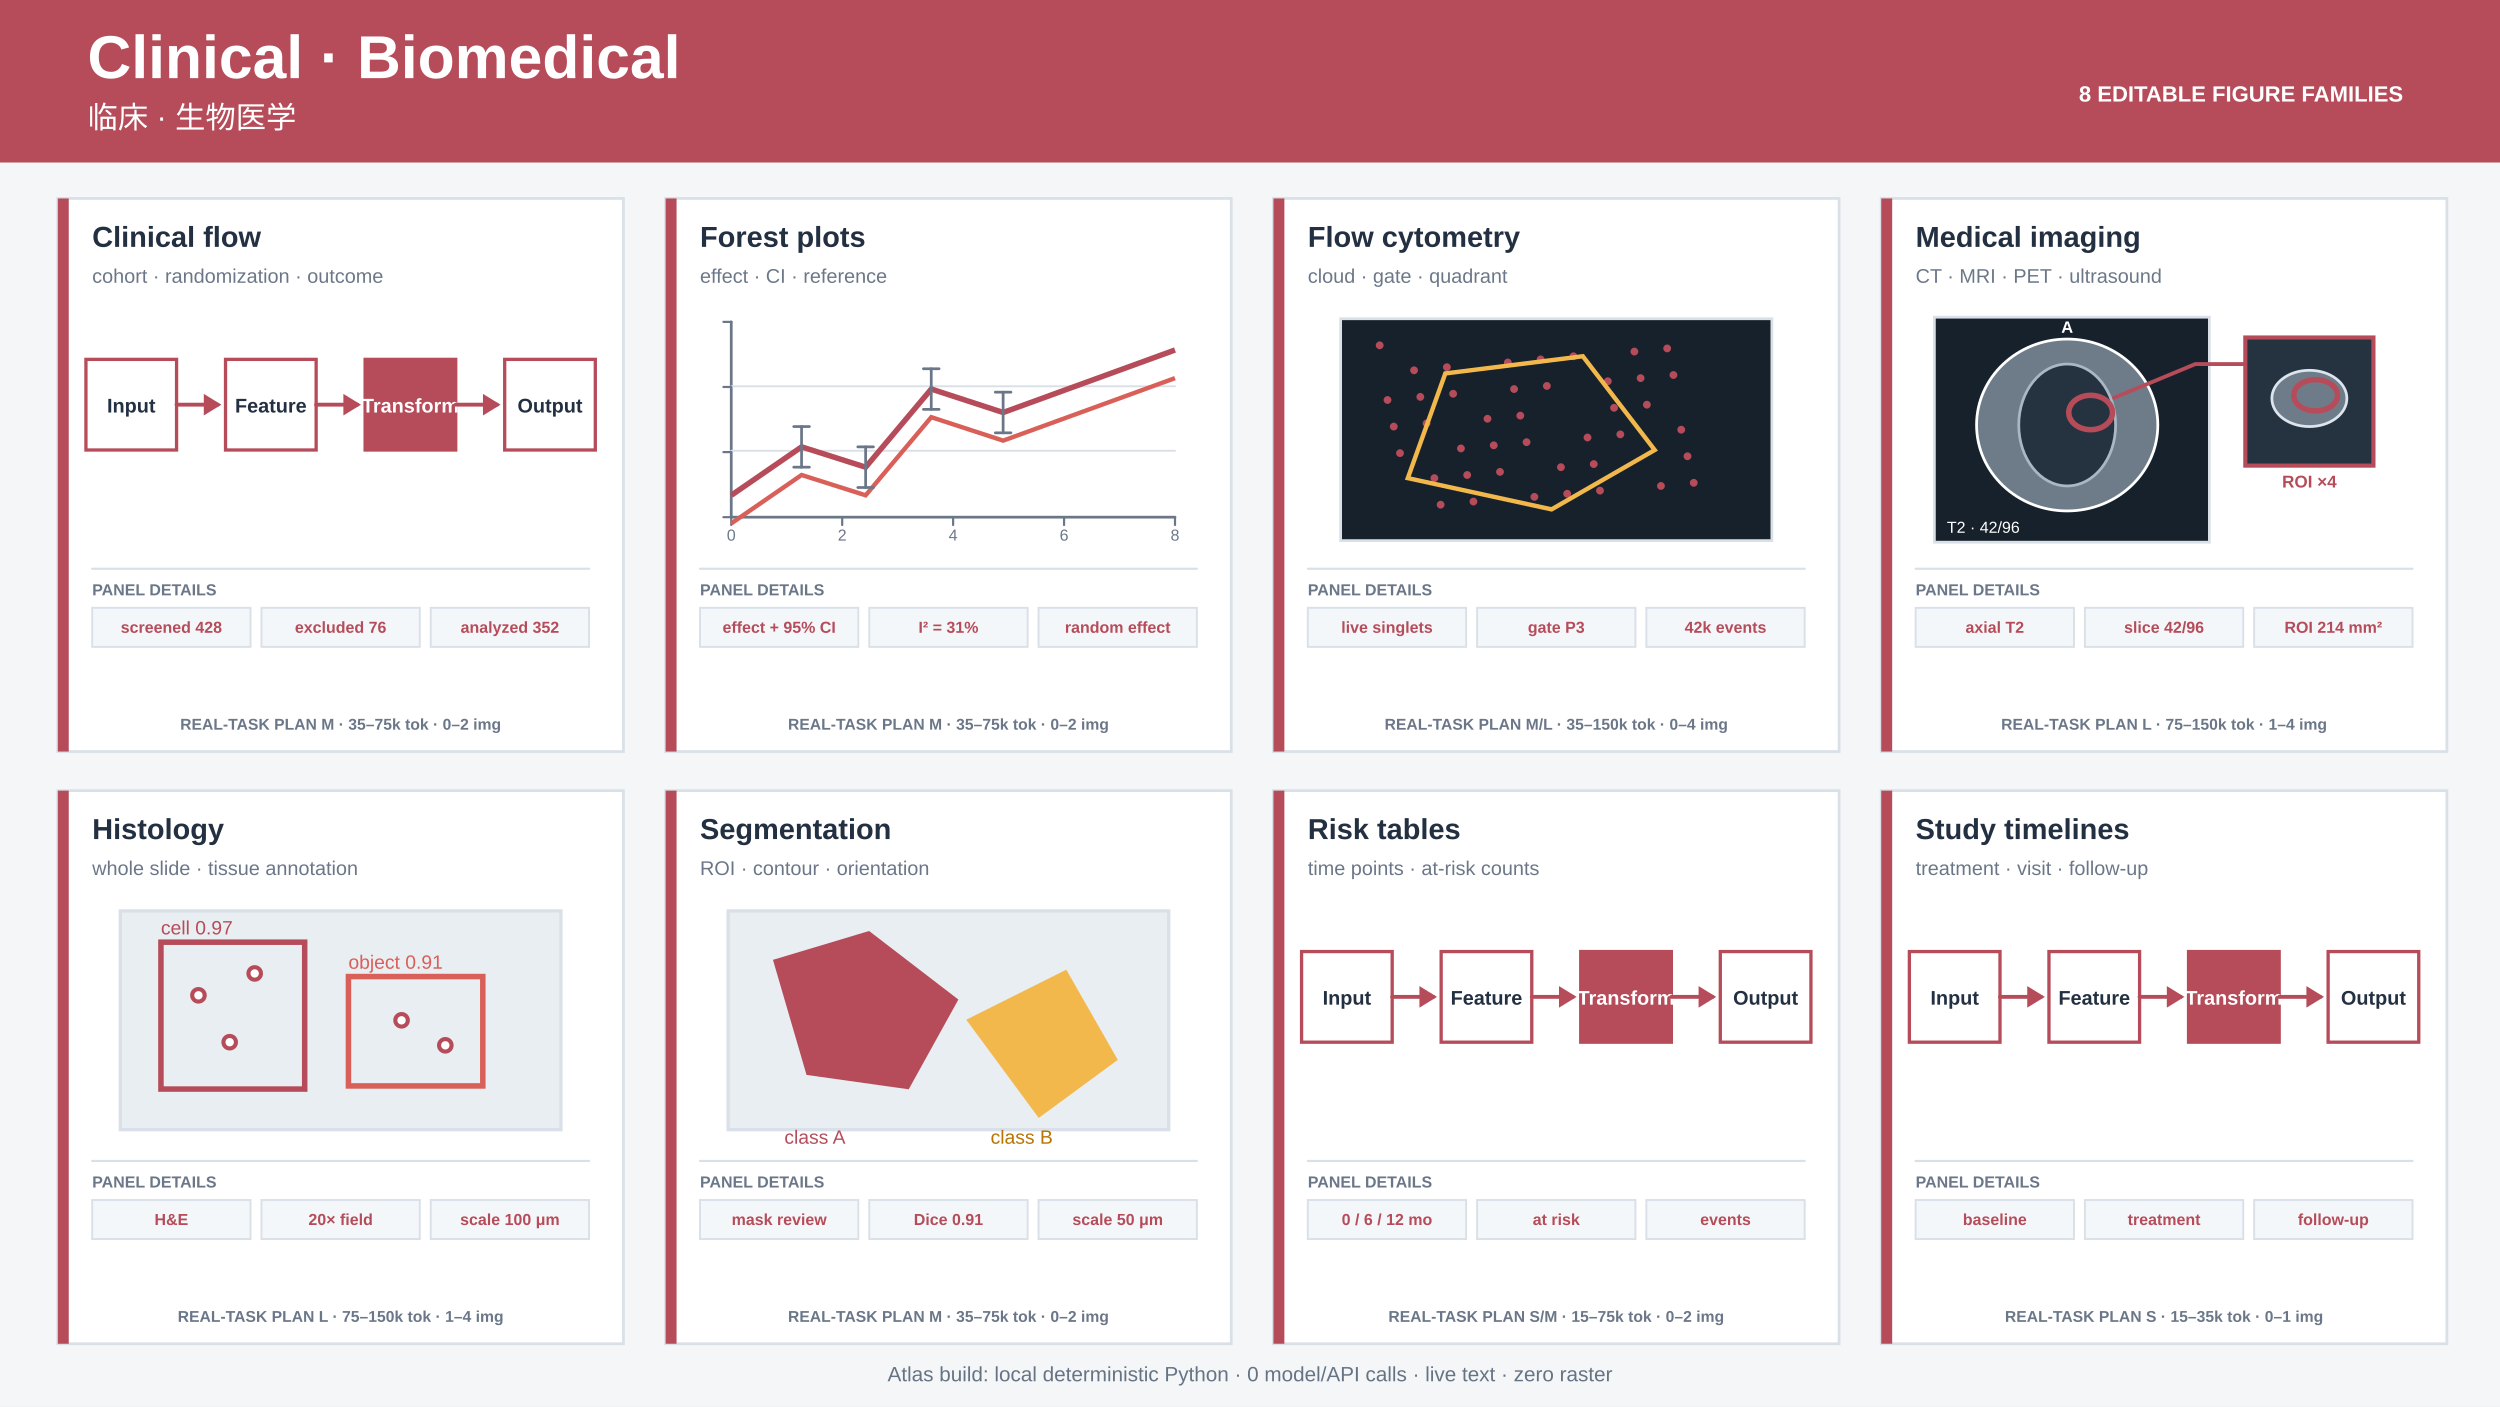
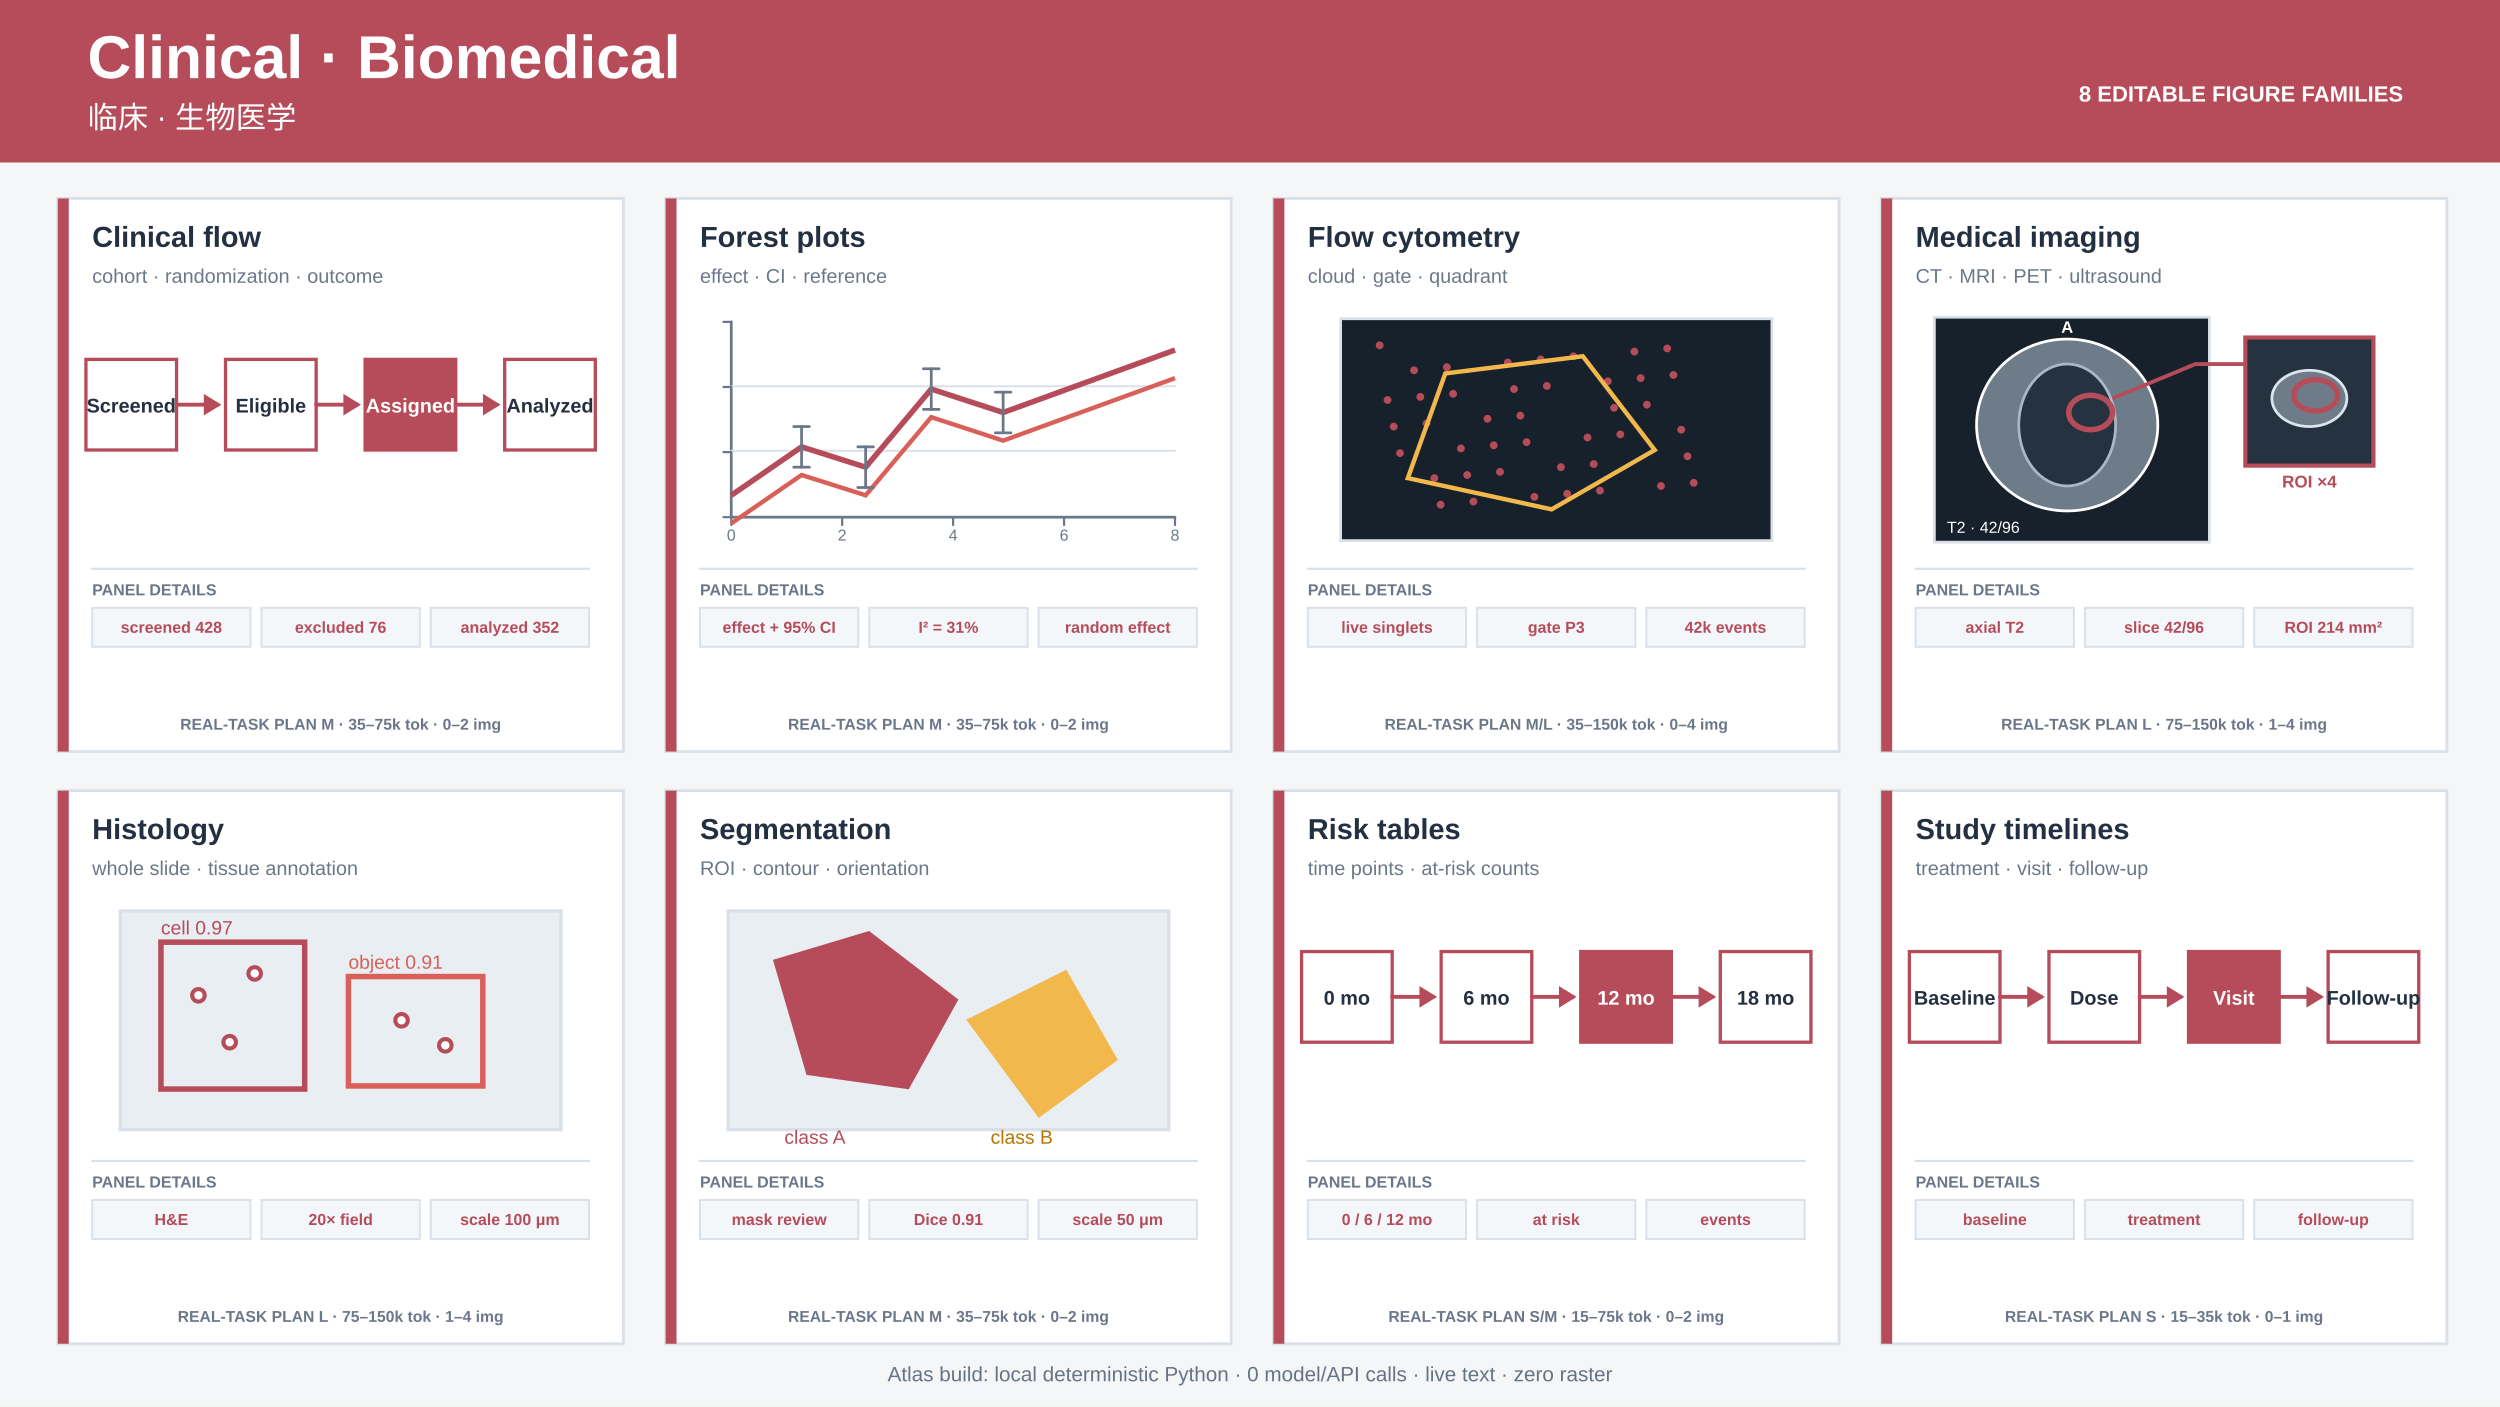
<svg xmlns="http://www.w3.org/2000/svg" width="320mm" height="180mm" viewBox="0 0 1209.449 680.315">
  <rect id="page-background" x="0" y="0" width="1209.449" height="680.315" fill="#F4F6F8" />
  <g id="raster-base" aria-label="Cleaned raster base">
</g>
  <g id="vector-overlay" aria-label="Editable vector overlay">
    <rect id="atlas.header.band" x="0" y="0" width="1209.449" height="78.614" fill="#B64C5A" stroke="none" stroke-width="0.832px" />
    <text id="atlas.title" x="42.331" y="37.795" text-anchor="start" font-family="Arial" font-size="29.333px" fill="#FFFFFF" font-weight="bold" font-style="normal">Clinical · Biomedical</text>
    <text id="atlas.title.zh" x="42.331" y="61.984" text-anchor="start" font-family="Arial" font-size="14.667px" fill="#FFFFFF" font-weight="normal" font-style="normal">临床 · 生物医学</text>
    <text id="atlas.badge" x="1162.583" y="49.134" text-anchor="end" font-family="Arial" font-size="10.667px" fill="#FFFFFF" font-weight="bold" font-style="normal">8 EDITABLE FIGURE FAMILIES</text>
    <g id="card.01.flow_chart" aria-label="Clinical flow: cohort · randomization · outcome">
      <rect id="card.01.flow_chart.card" x="27.968" y="96" width="273.638" height="267.591" fill="#FFFFFF" stroke="#D9E0E8" stroke-width="1.333px" />
      <rect id="card.01.flow_chart.accent" x="27.968" y="96" width="5.291" height="267.591" fill="#B64C5A" stroke="none" stroke-width="0.832px" />
      <text id="card.01.flow_chart.title" x="44.598" y="119.433" text-anchor="start" font-family="Arial" font-size="14px" fill="#233042" font-weight="bold" font-style="normal">Clinical flow</text>
      <text id="card.01.flow_chart.subtitle" x="44.598" y="136.819" text-anchor="start" font-family="Arial" font-size="9.6px" fill="#6B7788" font-weight="normal" font-style="normal">cohort · randomization · outcome</text>
      <rect id="card.01.flow_chart.block.0" x="41.575" y="173.858" width="43.843" height="43.843" fill="#FFFFFF" stroke="#B64C5A" stroke-width="1.6px" />
-       <text id="card.01.flow_chart.label.0" x="63.496" y="199.559" text-anchor="middle" font-family="Arial" font-size="9.6px" fill="#233042" font-weight="bold" font-style="normal">Input</text>
+       <text id="card.01.flow_chart.label.0" x="63.496" y="199.559" text-anchor="middle" font-family="Arial" font-size="9.6px" fill="#233042" font-weight="bold" font-style="normal">Screened</text>
      <rect id="card.01.flow_chart.block.1" x="109.102" y="173.858" width="43.843" height="43.843" fill="#FFFFFF" stroke="#B64C5A" stroke-width="1.6px" />
-       <text id="card.01.flow_chart.label.1" x="131.024" y="199.559" text-anchor="middle" font-family="Arial" font-size="9.6px" fill="#233042" font-weight="bold" font-style="normal">Feature</text>
+       <text id="card.01.flow_chart.label.1" x="131.024" y="199.559" text-anchor="middle" font-family="Arial" font-size="9.6px" fill="#233042" font-weight="bold" font-style="normal">Eligible</text>
      <line id="card.01.flow_chart.flow.1.shaft" x1="85.417" y1="195.78" x2="105.323" y2="195.78" stroke="#B64C5A" stroke-width="1.867px" stroke-linecap="round" />
      <polygon id="card.01.flow_chart.flow.1.head" points="105.323,195.78 99.523,199.335 99.523,192.224" fill="#B64C5A" stroke="#B64C5A" stroke-width="1.867px" stroke-linecap="butt" stroke-linejoin="miter" />
      <rect id="card.01.flow_chart.block.2" x="176.63" y="173.858" width="43.843" height="43.843" fill="#B64C5A" stroke="#B64C5A" stroke-width="1.6px" />
-       <text id="card.01.flow_chart.label.2" x="198.551" y="199.559" text-anchor="middle" font-family="Arial" font-size="9.6px" fill="#FFFFFF" font-weight="bold" font-style="normal">Transform</text>
+       <text id="card.01.flow_chart.label.2" x="198.551" y="199.559" text-anchor="middle" font-family="Arial" font-size="9.6px" fill="#FFFFFF" font-weight="bold" font-style="normal">Assigned</text>
      <line id="card.01.flow_chart.flow.2.shaft" x1="152.945" y1="195.78" x2="172.85" y2="195.78" stroke="#B64C5A" stroke-width="1.867px" stroke-linecap="round" />
      <polygon id="card.01.flow_chart.flow.2.head" points="172.85,195.78 167.05,199.335 167.05,192.224" fill="#B64C5A" stroke="#B64C5A" stroke-width="1.867px" stroke-linecap="butt" stroke-linejoin="miter" />
      <rect id="card.01.flow_chart.block.3" x="244.157" y="173.858" width="43.843" height="43.843" fill="#FFFFFF" stroke="#B64C5A" stroke-width="1.6px" />
-       <text id="card.01.flow_chart.label.3" x="266.079" y="199.559" text-anchor="middle" font-family="Arial" font-size="9.6px" fill="#233042" font-weight="bold" font-style="normal">Output</text>
+       <text id="card.01.flow_chart.label.3" x="266.079" y="199.559" text-anchor="middle" font-family="Arial" font-size="9.6px" fill="#233042" font-weight="bold" font-style="normal">Analyzed</text>
      <line id="card.01.flow_chart.flow.3.shaft" x1="220.472" y1="195.78" x2="240.378" y2="195.78" stroke="#B64C5A" stroke-width="1.867px" stroke-linecap="round" />
      <polygon id="card.01.flow_chart.flow.3.head" points="240.378,195.78 234.578,199.335 234.578,192.224" fill="#B64C5A" stroke="#B64C5A" stroke-width="1.867px" stroke-linecap="butt" stroke-linejoin="miter" />
      <line id="card.01.flow_chart.detail.rule" x1="44.598" y1="275.15" x2="284.976" y2="275.15" stroke="#D9E0E8" stroke-width="1.067px" stroke-linecap="round" />
      <text id="card.01.flow_chart.detail.heading" x="44.598" y="288" text-anchor="start" font-family="Arial" font-size="7.733px" fill="#6B7788" font-weight="bold" font-style="normal">PANEL DETAILS</text>
      <rect id="card.01.flow_chart.detail.chip.0" x="44.598" y="294.047" width="76.598" height="18.898" fill="#F4F7FA" stroke="#D9E0E8" stroke-width="0.933px" />
      <text id="card.01.flow_chart.detail.value.0" x="82.898" y="306.142" text-anchor="middle" font-family="Arial" font-size="7.733px" fill="#B64C5A" font-weight="bold" font-style="normal">screened 428</text>
      <rect id="card.01.flow_chart.detail.chip.1" x="126.488" y="294.047" width="76.598" height="18.898" fill="#F4F7FA" stroke="#D9E0E8" stroke-width="0.933px" />
      <text id="card.01.flow_chart.detail.value.1" x="164.787" y="306.142" text-anchor="middle" font-family="Arial" font-size="7.733px" fill="#B64C5A" font-weight="bold" font-style="normal">excluded 76</text>
      <rect id="card.01.flow_chart.detail.chip.2" x="208.378" y="294.047" width="76.598" height="18.898" fill="#F4F7FA" stroke="#D9E0E8" stroke-width="0.933px" />
      <text id="card.01.flow_chart.detail.value.2" x="246.677" y="306.142" text-anchor="middle" font-family="Arial" font-size="7.733px" fill="#B64C5A" font-weight="bold" font-style="normal">analyzed 352</text>
      <text id="card.01.flow_chart.consumption" x="164.787" y="353.008" text-anchor="middle" font-family="Arial" font-size="7.6px" fill="#6B7788" font-weight="bold" font-style="normal">REAL-TASK PLAN M · 35–75k tok · 0–2 img</text>
    </g>
    <g id="card.02.forest" aria-label="Forest plots: effect · CI · reference">
      <rect id="card.02.forest.card" x="322.016" y="96" width="273.638" height="267.591" fill="#FFFFFF" stroke="#D9E0E8" stroke-width="1.333px" />
      <rect id="card.02.forest.accent" x="322.016" y="96" width="5.291" height="267.591" fill="#B64C5A" stroke="none" stroke-width="0.832px" />
      <text id="card.02.forest.title" x="338.646" y="119.433" text-anchor="start" font-family="Arial" font-size="14px" fill="#233042" font-weight="bold" font-style="normal">Forest plots</text>
      <text id="card.02.forest.subtitle" x="338.646" y="136.819" text-anchor="start" font-family="Arial" font-size="9.6px" fill="#6B7788" font-weight="normal" font-style="normal">effect · CI · reference</text>
      <line id="card.02.forest.axis.x" x1="353.764" y1="250.205" x2="568.441" y2="250.205" stroke="#6B7788" stroke-width="1.333px" stroke-linecap="round" />
      <line id="card.02.forest.axis.y" x1="353.764" y1="155.716" x2="353.764" y2="250.205" stroke="#6B7788" stroke-width="1.333px" stroke-linecap="round" />
      <line id="card.02.forest.grid.1" x1="353.764" y1="186.898" x2="568.441" y2="186.898" stroke="#D9E0E8" stroke-width="0.933px" stroke-linecap="round" />
      <line id="card.02.forest.grid.2" x1="353.764" y1="218.079" x2="568.441" y2="218.079" stroke="#D9E0E8" stroke-width="0.933px" stroke-linecap="round" />
      <line id="card.02.forest.tick.x.0" x1="353.764" y1="250.205" x2="353.764" y2="253.984" stroke="#6B7788" stroke-width="1.067px" stroke-linecap="round" />
      <text id="card.02.forest.tick.x.label.0" x="353.764" y="261.543" text-anchor="middle" font-family="Arial" font-size="7.733px" fill="#6B7788" font-weight="normal" font-style="normal">0</text>
      <line id="card.02.forest.tick.x.1" x1="407.433" y1="250.205" x2="407.433" y2="253.984" stroke="#6B7788" stroke-width="1.067px" stroke-linecap="round" />
      <text id="card.02.forest.tick.x.label.1" x="407.433" y="261.543" text-anchor="middle" font-family="Arial" font-size="7.733px" fill="#6B7788" font-weight="normal" font-style="normal">2</text>
      <line id="card.02.forest.tick.x.2" x1="461.102" y1="250.205" x2="461.102" y2="253.984" stroke="#6B7788" stroke-width="1.067px" stroke-linecap="round" />
      <text id="card.02.forest.tick.x.label.2" x="461.102" y="261.543" text-anchor="middle" font-family="Arial" font-size="7.733px" fill="#6B7788" font-weight="normal" font-style="normal">4</text>
      <line id="card.02.forest.tick.x.3" x1="514.772" y1="250.205" x2="514.772" y2="253.984" stroke="#6B7788" stroke-width="1.067px" stroke-linecap="round" />
      <text id="card.02.forest.tick.x.label.3" x="514.772" y="261.543" text-anchor="middle" font-family="Arial" font-size="7.733px" fill="#6B7788" font-weight="normal" font-style="normal">6</text>
      <line id="card.02.forest.tick.x.4" x1="568.441" y1="250.205" x2="568.441" y2="253.984" stroke="#6B7788" stroke-width="1.067px" stroke-linecap="round" />
      <text id="card.02.forest.tick.x.label.4" x="568.441" y="261.543" text-anchor="middle" font-family="Arial" font-size="7.733px" fill="#6B7788" font-weight="normal" font-style="normal">8</text>
      <line id="card.02.forest.tick.y.0" x1="349.984" y1="155.716" x2="353.764" y2="155.716" stroke="#6B7788" stroke-width="1.067px" stroke-linecap="round" />
      <line id="card.02.forest.tick.y.1" x1="349.984" y1="187.213" x2="353.764" y2="187.213" stroke="#6B7788" stroke-width="1.067px" stroke-linecap="round" />
      <line id="card.02.forest.tick.y.2" x1="349.984" y1="218.709" x2="353.764" y2="218.709" stroke="#6B7788" stroke-width="1.067px" stroke-linecap="round" />
      <line id="card.02.forest.tick.y.3" x1="349.984" y1="250.205" x2="353.764" y2="250.205" stroke="#6B7788" stroke-width="1.067px" stroke-linecap="round" />
      <polyline id="card.02.forest.series.a" points="353.764,239.622 387.779,216.189 418.772,226.016 450.52,188.22 485.291,199.559 568.441,169.323" fill="none" stroke="#B64C5A" stroke-width="2.667px" />
      <polyline id="card.02.forest.series.b" points="353.764,253.228 387.779,229.795 418.772,239.622 450.52,201.827 485.291,213.165 568.441,182.929" fill="none" stroke="#D95F59" stroke-width="2.133px" />
      <line id="card.02.forest.error.0" x1="387.779" y1="206.362" x2="387.779" y2="226.016" stroke="#6B7788" stroke-width="1.333px" stroke-linecap="round" />
      <line id="card.02.forest.cap.0.a" x1="384" y1="206.362" x2="391.559" y2="206.362" stroke="#6B7788" stroke-width="1.333px" stroke-linecap="round" />
      <line id="card.02.forest.cap.0.b" x1="384" y1="226.016" x2="391.559" y2="226.016" stroke="#6B7788" stroke-width="1.333px" stroke-linecap="round" />
      <line id="card.02.forest.error.1" x1="418.772" y1="216.189" x2="418.772" y2="235.843" stroke="#6B7788" stroke-width="1.333px" stroke-linecap="round" />
      <line id="card.02.forest.cap.1.a" x1="414.992" y1="216.189" x2="422.551" y2="216.189" stroke="#6B7788" stroke-width="1.333px" stroke-linecap="round" />
      <line id="card.02.forest.cap.1.b" x1="414.992" y1="235.843" x2="422.551" y2="235.843" stroke="#6B7788" stroke-width="1.333px" stroke-linecap="round" />
      <line id="card.02.forest.error.2" x1="450.52" y1="178.394" x2="450.52" y2="198.047" stroke="#6B7788" stroke-width="1.333px" stroke-linecap="round" />
      <line id="card.02.forest.cap.2.a" x1="446.74" y1="178.394" x2="454.299" y2="178.394" stroke="#6B7788" stroke-width="1.333px" stroke-linecap="round" />
      <line id="card.02.forest.cap.2.b" x1="446.74" y1="198.047" x2="454.299" y2="198.047" stroke="#6B7788" stroke-width="1.333px" stroke-linecap="round" />
      <line id="card.02.forest.error.3" x1="485.291" y1="189.732" x2="485.291" y2="209.386" stroke="#6B7788" stroke-width="1.333px" stroke-linecap="round" />
      <line id="card.02.forest.cap.3.a" x1="481.512" y1="189.732" x2="489.071" y2="189.732" stroke="#6B7788" stroke-width="1.333px" stroke-linecap="round" />
      <line id="card.02.forest.cap.3.b" x1="481.512" y1="209.386" x2="489.071" y2="209.386" stroke="#6B7788" stroke-width="1.333px" stroke-linecap="round" />
      <line id="card.02.forest.detail.rule" x1="338.646" y1="275.15" x2="579.024" y2="275.15" stroke="#D9E0E8" stroke-width="1.067px" stroke-linecap="round" />
      <text id="card.02.forest.detail.heading" x="338.646" y="288" text-anchor="start" font-family="Arial" font-size="7.733px" fill="#6B7788" font-weight="bold" font-style="normal">PANEL DETAILS</text>
      <rect id="card.02.forest.detail.chip.0" x="338.646" y="294.047" width="76.598" height="18.898" fill="#F4F7FA" stroke="#D9E0E8" stroke-width="0.933px" />
      <text id="card.02.forest.detail.value.0" x="376.945" y="306.142" text-anchor="middle" font-family="Arial" font-size="7.733px" fill="#B64C5A" font-weight="bold" font-style="normal">effect + 95% CI</text>
      <rect id="card.02.forest.detail.chip.1" x="420.535" y="294.047" width="76.598" height="18.898" fill="#F4F7FA" stroke="#D9E0E8" stroke-width="0.933px" />
      <text id="card.02.forest.detail.value.1" x="458.835" y="306.142" text-anchor="middle" font-family="Arial" font-size="7.733px" fill="#B64C5A" font-weight="bold" font-style="normal">I² = 31%</text>
      <rect id="card.02.forest.detail.chip.2" x="502.425" y="294.047" width="76.598" height="18.898" fill="#F4F7FA" stroke="#D9E0E8" stroke-width="0.933px" />
      <text id="card.02.forest.detail.value.2" x="540.724" y="306.142" text-anchor="middle" font-family="Arial" font-size="7.733px" fill="#B64C5A" font-weight="bold" font-style="normal">random effect</text>
      <text id="card.02.forest.consumption" x="458.835" y="353.008" text-anchor="middle" font-family="Arial" font-size="7.6px" fill="#6B7788" font-weight="bold" font-style="normal">REAL-TASK PLAN M · 35–75k tok · 0–2 img</text>
    </g>
    <g id="card.03.cytometry" aria-label="Flow cytometry: cloud · gate · quadrant">
      <rect id="card.03.cytometry.card" x="616.063" y="96" width="273.638" height="267.591" fill="#FFFFFF" stroke="#D9E0E8" stroke-width="1.333px" />
      <rect id="card.03.cytometry.accent" x="616.063" y="96" width="5.291" height="267.591" fill="#B64C5A" stroke="none" stroke-width="0.832px" />
      <text id="card.03.cytometry.title" x="632.693" y="119.433" text-anchor="start" font-family="Arial" font-size="14px" fill="#233042" font-weight="bold" font-style="normal">Flow cytometry</text>
      <text id="card.03.cytometry.subtitle" x="632.693" y="136.819" text-anchor="start" font-family="Arial" font-size="9.6px" fill="#6B7788" font-weight="normal" font-style="normal">cloud · gate · quadrant</text>
      <rect id="card.03.cytometry.frame" x="648.567" y="154.205" width="208.63" height="107.339" fill="#17212B" stroke="#D9E0E8" stroke-width="1.333px" />
      <ellipse id="card.03.cytometry.point.0" cx="667.465" cy="167.055" rx="1.89" ry="1.89" fill="#B64C5A" stroke="none" stroke-width="0.832px" />
      <ellipse id="card.03.cytometry.point.1" cx="702.992" cy="190.488" rx="1.89" ry="1.89" fill="#B64C5A" stroke="none" stroke-width="0.832px" />
      <ellipse id="card.03.cytometry.point.2" cx="738.52" cy="213.921" rx="1.89" ry="1.89" fill="#B64C5A" stroke="none" stroke-width="0.832px" />
      <ellipse id="card.03.cytometry.point.3" cx="774.047" cy="237.354" rx="1.89" ry="1.89" fill="#B64C5A" stroke="none" stroke-width="0.832px" />
      <ellipse id="card.03.cytometry.point.4" cx="809.575" cy="181.417" rx="1.89" ry="1.89" fill="#B64C5A" stroke="none" stroke-width="0.832px" />
      <ellipse id="card.03.cytometry.point.5" cx="690.142" cy="204.85" rx="1.89" ry="1.89" fill="#B64C5A" stroke="none" stroke-width="0.832px" />
      <ellipse id="card.03.cytometry.point.6" cx="725.669" cy="228.284" rx="1.89" ry="1.89" fill="#B64C5A" stroke="none" stroke-width="0.832px" />
      <ellipse id="card.03.cytometry.point.7" cx="761.197" cy="172.346" rx="1.89" ry="1.89" fill="#B64C5A" stroke="none" stroke-width="0.832px" />
      <ellipse id="card.03.cytometry.point.8" cx="796.724" cy="195.78" rx="1.89" ry="1.89" fill="#B64C5A" stroke="none" stroke-width="0.832px" />
      <ellipse id="card.03.cytometry.point.9" cx="677.291" cy="219.213" rx="1.89" ry="1.89" fill="#B64C5A" stroke="none" stroke-width="0.832px" />
      <ellipse id="card.03.cytometry.point.10" cx="712.819" cy="242.646" rx="1.89" ry="1.89" fill="#B64C5A" stroke="none" stroke-width="0.832px" />
      <ellipse id="card.03.cytometry.point.11" cx="748.346" cy="186.709" rx="1.89" ry="1.89" fill="#B64C5A" stroke="none" stroke-width="0.832px" />
      <ellipse id="card.03.cytometry.point.12" cx="783.874" cy="210.142" rx="1.89" ry="1.89" fill="#B64C5A" stroke="none" stroke-width="0.832px" />
      <ellipse id="card.03.cytometry.point.13" cx="819.402" cy="233.575" rx="1.89" ry="1.89" fill="#B64C5A" stroke="none" stroke-width="0.832px" />
      <ellipse id="card.03.cytometry.point.14" cx="699.968" cy="177.638" rx="1.89" ry="1.89" fill="#B64C5A" stroke="none" stroke-width="0.832px" />
      <ellipse id="card.03.cytometry.point.15" cx="735.496" cy="201.071" rx="1.89" ry="1.89" fill="#B64C5A" stroke="none" stroke-width="0.832px" />
      <ellipse id="card.03.cytometry.point.16" cx="771.024" cy="224.504" rx="1.89" ry="1.89" fill="#B64C5A" stroke="none" stroke-width="0.832px" />
      <ellipse id="card.03.cytometry.point.17" cx="806.551" cy="168.567" rx="1.89" ry="1.89" fill="#B64C5A" stroke="none" stroke-width="0.832px" />
      <ellipse id="card.03.cytometry.point.18" cx="687.118" cy="192" rx="1.89" ry="1.89" fill="#B64C5A" stroke="none" stroke-width="0.832px" />
      <ellipse id="card.03.cytometry.point.19" cx="722.646" cy="215.433" rx="1.89" ry="1.89" fill="#B64C5A" stroke="none" stroke-width="0.832px" />
      <ellipse id="card.03.cytometry.point.20" cx="758.173" cy="238.866" rx="1.89" ry="1.89" fill="#B64C5A" stroke="none" stroke-width="0.832px" />
      <ellipse id="card.03.cytometry.point.21" cx="793.701" cy="182.929" rx="1.89" ry="1.89" fill="#B64C5A" stroke="none" stroke-width="0.832px" />
      <ellipse id="card.03.cytometry.point.22" cx="674.268" cy="206.362" rx="1.89" ry="1.89" fill="#B64C5A" stroke="none" stroke-width="0.832px" />
      <ellipse id="card.03.cytometry.point.23" cx="709.795" cy="229.795" rx="1.89" ry="1.89" fill="#B64C5A" stroke="none" stroke-width="0.832px" />
      <ellipse id="card.03.cytometry.point.24" cx="745.323" cy="173.858" rx="1.89" ry="1.89" fill="#B64C5A" stroke="none" stroke-width="0.832px" />
      <ellipse id="card.03.cytometry.point.25" cx="780.85" cy="197.291" rx="1.89" ry="1.89" fill="#B64C5A" stroke="none" stroke-width="0.832px" />
      <ellipse id="card.03.cytometry.point.26" cx="816.378" cy="220.724" rx="1.89" ry="1.89" fill="#B64C5A" stroke="none" stroke-width="0.832px" />
      <ellipse id="card.03.cytometry.point.27" cx="696.945" cy="244.157" rx="1.89" ry="1.89" fill="#B64C5A" stroke="none" stroke-width="0.832px" />
      <ellipse id="card.03.cytometry.point.28" cx="732.472" cy="188.22" rx="1.89" ry="1.89" fill="#B64C5A" stroke="none" stroke-width="0.832px" />
      <ellipse id="card.03.cytometry.point.29" cx="768" cy="211.654" rx="1.89" ry="1.89" fill="#B64C5A" stroke="none" stroke-width="0.832px" />
      <ellipse id="card.03.cytometry.point.30" cx="803.528" cy="235.087" rx="1.89" ry="1.89" fill="#B64C5A" stroke="none" stroke-width="0.832px" />
      <ellipse id="card.03.cytometry.point.31" cx="684.095" cy="179.15" rx="1.89" ry="1.89" fill="#B64C5A" stroke="none" stroke-width="0.832px" />
      <ellipse id="card.03.cytometry.point.32" cx="719.622" cy="202.583" rx="1.89" ry="1.89" fill="#B64C5A" stroke="none" stroke-width="0.832px" />
      <ellipse id="card.03.cytometry.point.33" cx="755.15" cy="226.016" rx="1.89" ry="1.89" fill="#B64C5A" stroke="none" stroke-width="0.832px" />
      <ellipse id="card.03.cytometry.point.34" cx="790.677" cy="170.079" rx="1.89" ry="1.89" fill="#B64C5A" stroke="none" stroke-width="0.832px" />
      <ellipse id="card.03.cytometry.point.35" cx="671.244" cy="193.512" rx="1.89" ry="1.89" fill="#B64C5A" stroke="none" stroke-width="0.832px" />
      <ellipse id="card.03.cytometry.point.36" cx="706.772" cy="216.945" rx="1.89" ry="1.89" fill="#B64C5A" stroke="none" stroke-width="0.832px" />
      <ellipse id="card.03.cytometry.point.37" cx="742.299" cy="240.378" rx="1.89" ry="1.89" fill="#B64C5A" stroke="none" stroke-width="0.832px" />
      <ellipse id="card.03.cytometry.point.38" cx="777.827" cy="184.441" rx="1.89" ry="1.89" fill="#B64C5A" stroke="none" stroke-width="0.832px" />
      <ellipse id="card.03.cytometry.point.39" cx="813.354" cy="207.874" rx="1.89" ry="1.89" fill="#B64C5A" stroke="none" stroke-width="0.832px" />
      <ellipse id="card.03.cytometry.point.40" cx="693.921" cy="231.307" rx="1.89" ry="1.89" fill="#B64C5A" stroke="none" stroke-width="0.832px" />
      <ellipse id="card.03.cytometry.point.41" cx="729.449" cy="175.37" rx="1.89" ry="1.89" fill="#B64C5A" stroke="none" stroke-width="0.832px" />
      <polygon id="card.03.cytometry.gate" points="681.071,231.307 699.213,180.661 765.732,172.346 800.504,217.701 750.614,246.425" fill="none" stroke="#F2B84B" stroke-width="2.133px" stroke-linecap="butt" stroke-linejoin="miter" />
      <line id="card.03.cytometry.detail.rule" x1="632.693" y1="275.15" x2="873.071" y2="275.15" stroke="#D9E0E8" stroke-width="1.067px" stroke-linecap="round" />
      <text id="card.03.cytometry.detail.heading" x="632.693" y="288" text-anchor="start" font-family="Arial" font-size="7.733px" fill="#6B7788" font-weight="bold" font-style="normal">PANEL DETAILS</text>
      <rect id="card.03.cytometry.detail.chip.0" x="632.693" y="294.047" width="76.598" height="18.898" fill="#F4F7FA" stroke="#D9E0E8" stroke-width="0.933px" />
      <text id="card.03.cytometry.detail.value.0" x="670.992" y="306.142" text-anchor="middle" font-family="Arial" font-size="7.733px" fill="#B64C5A" font-weight="bold" font-style="normal">live singlets</text>
      <rect id="card.03.cytometry.detail.chip.1" x="714.583" y="294.047" width="76.598" height="18.898" fill="#F4F7FA" stroke="#D9E0E8" stroke-width="0.933px" />
      <text id="card.03.cytometry.detail.value.1" x="752.882" y="306.142" text-anchor="middle" font-family="Arial" font-size="7.733px" fill="#B64C5A" font-weight="bold" font-style="normal">gate P3</text>
      <rect id="card.03.cytometry.detail.chip.2" x="796.472" y="294.047" width="76.598" height="18.898" fill="#F4F7FA" stroke="#D9E0E8" stroke-width="0.933px" />
      <text id="card.03.cytometry.detail.value.2" x="834.772" y="306.142" text-anchor="middle" font-family="Arial" font-size="7.733px" fill="#B64C5A" font-weight="bold" font-style="normal">42k events</text>
      <text id="card.03.cytometry.consumption" x="752.882" y="353.008" text-anchor="middle" font-family="Arial" font-size="7.6px" fill="#6B7788" font-weight="bold" font-style="normal">REAL-TASK PLAN M/L · 35–150k tok · 0–4 img</text>
    </g>
    <g id="card.04.medical_scan" aria-label="Medical imaging: CT · MRI · PET · ultrasound">
      <rect id="card.04.medical_scan.card" x="910.11" y="96" width="273.638" height="267.591" fill="#FFFFFF" stroke="#D9E0E8" stroke-width="1.333px" />
      <rect id="card.04.medical_scan.accent" x="910.11" y="96" width="5.291" height="267.591" fill="#B64C5A" stroke="none" stroke-width="0.832px" />
      <text id="card.04.medical_scan.title" x="926.74" y="119.433" text-anchor="start" font-family="Arial" font-size="14px" fill="#233042" font-weight="bold" font-style="normal">Medical imaging</text>
      <text id="card.04.medical_scan.subtitle" x="926.74" y="136.819" text-anchor="start" font-family="Arial" font-size="9.6px" fill="#6B7788" font-weight="normal" font-style="normal">CT · MRI · PET · ultrasound</text>
      <rect id="card.04.medical_scan.scan.frame" x="935.811" y="153.449" width="133.039" height="108.85" fill="#17212B" stroke="#D9E0E8" stroke-width="1.333px" />
      <ellipse id="card.04.medical_scan.scan.outer" cx="1000.063" cy="205.606" rx="43.843" ry="41.575" fill="#6E7C89" stroke="#FFFFFF" stroke-width="1.333px" />
      <ellipse id="card.04.medical_scan.scan.inner" cx="1000.063" cy="205.606" rx="23.433" ry="29.48" fill="#253240" stroke="#AAB7C4" stroke-width="1.333px" />
      <ellipse id="card.04.medical_scan.scan.roi" cx="1011.402" cy="199.559" rx="10.583" ry="8.315" fill="none" stroke="#B64C5A" stroke-width="2.667px" />
      <text id="card.04.medical_scan.scan.orientation" x="1000.063" y="161.008" text-anchor="middle" font-family="Arial" font-size="8px" fill="#FFFFFF" font-weight="bold" font-style="normal">A</text>
      <text id="card.04.medical_scan.scan.slice" x="941.858" y="257.764" text-anchor="start" font-family="Arial" font-size="7.733px" fill="#FFFFFF" font-weight="normal" font-style="normal">T2 · 42/96</text>
      <rect id="card.04.medical_scan.zoom.frame" x="1086.236" y="163.276" width="61.984" height="61.984" fill="#253240" stroke="#B64C5A" stroke-width="2px" />
      <ellipse id="card.04.medical_scan.zoom.lesion" cx="1117.228" cy="192.756" rx="18.142" ry="13.606" fill="#6E7C89" stroke="#DCE5ED" stroke-width="1.333px" />
      <ellipse id="card.04.medical_scan.zoom.roi" cx="1120.252" cy="191.244" rx="10.583" ry="7.559" fill="none" stroke="#B64C5A" stroke-width="2.667px" />
      <text id="card.04.medical_scan.zoom.label" x="1117.228" y="235.843" text-anchor="middle" font-family="Arial" font-size="8.267px" fill="#B64C5A" font-weight="bold" font-style="normal">ROI ×4</text>
      <line id="card.04.medical_scan.scale" x1="1102.11" y1="248.693" x2="1136.882" y2="248.693" stroke="#FFFFFF" stroke-width="4px" stroke-linecap="round" />
      <text id="card.04.medical_scan.scale.label" x="1119.496" y="258.52" text-anchor="middle" font-family="Arial" font-size="7.467px" fill="#FFFFFF" font-weight="normal" font-style="normal">20 mm</text>
      <polyline id="card.04.medical_scan.roi.callout" points="1021.984,192.756 1062.047,176.126 1086.236,176.126" fill="none" stroke="#B64C5A" stroke-width="1.867px" />
      <line id="card.04.medical_scan.detail.rule" x1="926.74" y1="275.15" x2="1167.118" y2="275.15" stroke="#D9E0E8" stroke-width="1.067px" stroke-linecap="round" />
      <text id="card.04.medical_scan.detail.heading" x="926.74" y="288" text-anchor="start" font-family="Arial" font-size="7.733px" fill="#6B7788" font-weight="bold" font-style="normal">PANEL DETAILS</text>
      <rect id="card.04.medical_scan.detail.chip.0" x="926.74" y="294.047" width="76.598" height="18.898" fill="#F4F7FA" stroke="#D9E0E8" stroke-width="0.933px" />
      <text id="card.04.medical_scan.detail.value.0" x="965.039" y="306.142" text-anchor="middle" font-family="Arial" font-size="7.733px" fill="#B64C5A" font-weight="bold" font-style="normal">axial T2</text>
      <rect id="card.04.medical_scan.detail.chip.1" x="1008.63" y="294.047" width="76.598" height="18.898" fill="#F4F7FA" stroke="#D9E0E8" stroke-width="0.933px" />
      <text id="card.04.medical_scan.detail.value.1" x="1046.929" y="306.142" text-anchor="middle" font-family="Arial" font-size="7.733px" fill="#B64C5A" font-weight="bold" font-style="normal">slice 42/96</text>
      <rect id="card.04.medical_scan.detail.chip.2" x="1090.52" y="294.047" width="76.598" height="18.898" fill="#F4F7FA" stroke="#D9E0E8" stroke-width="0.933px" />
      <text id="card.04.medical_scan.detail.value.2" x="1128.819" y="306.142" text-anchor="middle" font-family="Arial" font-size="7.733px" fill="#B64C5A" font-weight="bold" font-style="normal">ROI 214 mm²</text>
      <text id="card.04.medical_scan.consumption" x="1046.929" y="353.008" text-anchor="middle" font-family="Arial" font-size="7.6px" fill="#6B7788" font-weight="bold" font-style="normal">REAL-TASK PLAN L · 75–150k tok · 1–4 img</text>
    </g>
    <g id="card.05.histology" aria-label="Histology: whole slide · tissue annotation">
      <rect id="card.05.histology.card" x="27.968" y="382.488" width="273.638" height="267.591" fill="#FFFFFF" stroke="#D9E0E8" stroke-width="1.333px" />
      <rect id="card.05.histology.accent" x="27.968" y="382.488" width="5.291" height="267.591" fill="#B64C5A" stroke="none" stroke-width="0.832px" />
      <text id="card.05.histology.title" x="44.598" y="405.921" text-anchor="start" font-family="Arial" font-size="14px" fill="#233042" font-weight="bold" font-style="normal">Histology</text>
      <text id="card.05.histology.subtitle" x="44.598" y="423.307" text-anchor="start" font-family="Arial" font-size="9.6px" fill="#6B7788" font-weight="normal" font-style="normal">whole slide · tissue annotation</text>
      <rect id="card.05.histology.image" x="58.205" y="440.693" width="213.165" height="105.827" fill="#E9EEF2" stroke="#D9E0E8" stroke-width="1.6px" />
      <rect id="card.05.histology.bbox.a" x="77.858" y="455.811" width="69.543" height="71.055" fill="none" stroke="#B64C5A" stroke-width="2.667px" />
      <rect id="card.05.histology.bbox.b" x="168.567" y="472.441" width="65.008" height="52.913" fill="none" stroke="#D95F59" stroke-width="2.667px" />
      <text id="card.05.histology.class.a" x="77.858" y="452.031" text-anchor="start" font-family="Arial" font-size="9.333px" fill="#B64C5A" font-weight="normal" font-style="normal">cell 0.97</text>
      <text id="card.05.histology.class.b" x="168.567" y="468.661" text-anchor="start" font-family="Arial" font-size="9.333px" fill="#D95F59" font-weight="normal" font-style="normal">object 0.91</text>
      <ellipse id="card.05.histology.keypoint.0" cx="96" cy="481.512" rx="3.024" ry="3.024" fill="#FFFFFF" stroke="#B64C5A" stroke-width="2px" />
      <ellipse id="card.05.histology.keypoint.1" cx="123.213" cy="470.929" rx="3.024" ry="3.024" fill="#FFFFFF" stroke="#B64C5A" stroke-width="2px" />
      <ellipse id="card.05.histology.keypoint.2" cx="111.118" cy="504.189" rx="3.024" ry="3.024" fill="#FFFFFF" stroke="#B64C5A" stroke-width="2px" />
      <ellipse id="card.05.histology.keypoint.3" cx="194.268" cy="493.606" rx="3.024" ry="3.024" fill="#FFFFFF" stroke="#B64C5A" stroke-width="2px" />
      <ellipse id="card.05.histology.keypoint.4" cx="215.433" cy="505.701" rx="3.024" ry="3.024" fill="#FFFFFF" stroke="#B64C5A" stroke-width="2px" />
      <line id="card.05.histology.detail.rule" x1="44.598" y1="561.638" x2="284.976" y2="561.638" stroke="#D9E0E8" stroke-width="1.067px" stroke-linecap="round" />
      <text id="card.05.histology.detail.heading" x="44.598" y="574.488" text-anchor="start" font-family="Arial" font-size="7.733px" fill="#6B7788" font-weight="bold" font-style="normal">PANEL DETAILS</text>
      <rect id="card.05.histology.detail.chip.0" x="44.598" y="580.535" width="76.598" height="18.898" fill="#F4F7FA" stroke="#D9E0E8" stroke-width="0.933px" />
      <text id="card.05.histology.detail.value.0" x="82.898" y="592.63" text-anchor="middle" font-family="Arial" font-size="7.733px" fill="#B64C5A" font-weight="bold" font-style="normal">H&amp;E</text>
      <rect id="card.05.histology.detail.chip.1" x="126.488" y="580.535" width="76.598" height="18.898" fill="#F4F7FA" stroke="#D9E0E8" stroke-width="0.933px" />
      <text id="card.05.histology.detail.value.1" x="164.787" y="592.63" text-anchor="middle" font-family="Arial" font-size="7.733px" fill="#B64C5A" font-weight="bold" font-style="normal">20× field</text>
      <rect id="card.05.histology.detail.chip.2" x="208.378" y="580.535" width="76.598" height="18.898" fill="#F4F7FA" stroke="#D9E0E8" stroke-width="0.933px" />
      <text id="card.05.histology.detail.value.2" x="246.677" y="592.63" text-anchor="middle" font-family="Arial" font-size="7.733px" fill="#B64C5A" font-weight="bold" font-style="normal">scale 100 μm</text>
      <text id="card.05.histology.consumption" x="164.787" y="639.496" text-anchor="middle" font-family="Arial" font-size="7.6px" fill="#6B7788" font-weight="bold" font-style="normal">REAL-TASK PLAN L · 75–150k tok · 1–4 img</text>
    </g>
    <g id="card.06.roi" aria-label="Segmentation: ROI · contour · orientation">
      <rect id="card.06.roi.card" x="322.016" y="382.488" width="273.638" height="267.591" fill="#FFFFFF" stroke="#D9E0E8" stroke-width="1.333px" />
      <rect id="card.06.roi.accent" x="322.016" y="382.488" width="5.291" height="267.591" fill="#B64C5A" stroke="none" stroke-width="0.832px" />
      <text id="card.06.roi.title" x="338.646" y="405.921" text-anchor="start" font-family="Arial" font-size="14px" fill="#233042" font-weight="bold" font-style="normal">Segmentation</text>
      <text id="card.06.roi.subtitle" x="338.646" y="423.307" text-anchor="start" font-family="Arial" font-size="9.6px" fill="#6B7788" font-weight="normal" font-style="normal">ROI · contour · orientation</text>
      <rect id="card.06.roi.image" x="352.252" y="440.693" width="213.165" height="105.827" fill="#E9EEF2" stroke="#D9E0E8" stroke-width="1.6px" />
      <polygon id="card.06.roi.mask.a" points="374.929,464.882 420.284,451.276 462.614,483.779 439.181,526.11 390.803,519.307" fill="#B64C5A" stroke="#B64C5A" stroke-width="1.6px" stroke-linecap="butt" stroke-linejoin="miter" />
      <polygon id="card.06.roi.mask.b" points="468.661,493.606 515.528,470.173 539.716,512.504 502.677,539.716" fill="#F2B84B" stroke="#F2B84B" stroke-width="1.6px" stroke-linecap="butt" stroke-linejoin="miter" />
      <text id="card.06.roi.legend.a" x="379.465" y="553.323" text-anchor="start" font-family="Arial" font-size="9.333px" fill="#B64C5A" font-weight="normal" font-style="normal">class A</text>
      <text id="card.06.roi.legend.b" x="479.244" y="553.323" text-anchor="start" font-family="Arial" font-size="9.333px" fill="#B87300" font-weight="normal" font-style="normal">class B</text>
      <line id="card.06.roi.detail.rule" x1="338.646" y1="561.638" x2="579.024" y2="561.638" stroke="#D9E0E8" stroke-width="1.067px" stroke-linecap="round" />
      <text id="card.06.roi.detail.heading" x="338.646" y="574.488" text-anchor="start" font-family="Arial" font-size="7.733px" fill="#6B7788" font-weight="bold" font-style="normal">PANEL DETAILS</text>
      <rect id="card.06.roi.detail.chip.0" x="338.646" y="580.535" width="76.598" height="18.898" fill="#F4F7FA" stroke="#D9E0E8" stroke-width="0.933px" />
      <text id="card.06.roi.detail.value.0" x="376.945" y="592.63" text-anchor="middle" font-family="Arial" font-size="7.733px" fill="#B64C5A" font-weight="bold" font-style="normal">mask review</text>
      <rect id="card.06.roi.detail.chip.1" x="420.535" y="580.535" width="76.598" height="18.898" fill="#F4F7FA" stroke="#D9E0E8" stroke-width="0.933px" />
      <text id="card.06.roi.detail.value.1" x="458.835" y="592.63" text-anchor="middle" font-family="Arial" font-size="7.733px" fill="#B64C5A" font-weight="bold" font-style="normal">Dice 0.91</text>
      <rect id="card.06.roi.detail.chip.2" x="502.425" y="580.535" width="76.598" height="18.898" fill="#F4F7FA" stroke="#D9E0E8" stroke-width="0.933px" />
      <text id="card.06.roi.detail.value.2" x="540.724" y="592.63" text-anchor="middle" font-family="Arial" font-size="7.733px" fill="#B64C5A" font-weight="bold" font-style="normal">scale 50 μm</text>
      <text id="card.06.roi.consumption" x="458.835" y="639.496" text-anchor="middle" font-family="Arial" font-size="7.6px" fill="#6B7788" font-weight="bold" font-style="normal">REAL-TASK PLAN M · 35–75k tok · 0–2 img</text>
    </g>
    <g id="card.07.risk_table" aria-label="Risk tables: time points · at-risk counts">
      <rect id="card.07.risk_table.card" x="616.063" y="382.488" width="273.638" height="267.591" fill="#FFFFFF" stroke="#D9E0E8" stroke-width="1.333px" />
      <rect id="card.07.risk_table.accent" x="616.063" y="382.488" width="5.291" height="267.591" fill="#B64C5A" stroke="none" stroke-width="0.832px" />
      <text id="card.07.risk_table.title" x="632.693" y="405.921" text-anchor="start" font-family="Arial" font-size="14px" fill="#233042" font-weight="bold" font-style="normal">Risk tables</text>
      <text id="card.07.risk_table.subtitle" x="632.693" y="423.307" text-anchor="start" font-family="Arial" font-size="9.6px" fill="#6B7788" font-weight="normal" font-style="normal">time points · at-risk counts</text>
      <rect id="card.07.risk_table.block.0" x="629.669" y="460.346" width="43.843" height="43.843" fill="#FFFFFF" stroke="#B64C5A" stroke-width="1.6px" />
-       <text id="card.07.risk_table.label.0" x="651.591" y="486.047" text-anchor="middle" font-family="Arial" font-size="9.6px" fill="#233042" font-weight="bold" font-style="normal">Input</text>
+       <text id="card.07.risk_table.label.0" x="651.591" y="486.047" text-anchor="middle" font-family="Arial" font-size="9.6px" fill="#233042" font-weight="bold" font-style="normal">0 mo</text>
      <rect id="card.07.risk_table.block.1" x="697.197" y="460.346" width="43.843" height="43.843" fill="#FFFFFF" stroke="#B64C5A" stroke-width="1.6px" />
-       <text id="card.07.risk_table.label.1" x="719.118" y="486.047" text-anchor="middle" font-family="Arial" font-size="9.6px" fill="#233042" font-weight="bold" font-style="normal">Feature</text>
+       <text id="card.07.risk_table.label.1" x="719.118" y="486.047" text-anchor="middle" font-family="Arial" font-size="9.6px" fill="#233042" font-weight="bold" font-style="normal">6 mo</text>
      <line id="card.07.risk_table.flow.1.shaft" x1="673.512" y1="482.268" x2="693.417" y2="482.268" stroke="#B64C5A" stroke-width="1.867px" stroke-linecap="round" />
      <polygon id="card.07.risk_table.flow.1.head" points="693.417,482.268 687.617,485.824 687.617,478.712" fill="#B64C5A" stroke="#B64C5A" stroke-width="1.867px" stroke-linecap="butt" stroke-linejoin="miter" />
      <rect id="card.07.risk_table.block.2" x="764.724" y="460.346" width="43.843" height="43.843" fill="#B64C5A" stroke="#B64C5A" stroke-width="1.6px" />
-       <text id="card.07.risk_table.label.2" x="786.646" y="486.047" text-anchor="middle" font-family="Arial" font-size="9.6px" fill="#FFFFFF" font-weight="bold" font-style="normal">Transform</text>
+       <text id="card.07.risk_table.label.2" x="786.646" y="486.047" text-anchor="middle" font-family="Arial" font-size="9.6px" fill="#FFFFFF" font-weight="bold" font-style="normal">12 mo</text>
      <line id="card.07.risk_table.flow.2.shaft" x1="741.039" y1="482.268" x2="760.945" y2="482.268" stroke="#B64C5A" stroke-width="1.867px" stroke-linecap="round" />
      <polygon id="card.07.risk_table.flow.2.head" points="760.945,482.268 755.145,485.824 755.145,478.712" fill="#B64C5A" stroke="#B64C5A" stroke-width="1.867px" stroke-linecap="butt" stroke-linejoin="miter" />
      <rect id="card.07.risk_table.block.3" x="832.252" y="460.346" width="43.843" height="43.843" fill="#FFFFFF" stroke="#B64C5A" stroke-width="1.6px" />
-       <text id="card.07.risk_table.label.3" x="854.173" y="486.047" text-anchor="middle" font-family="Arial" font-size="9.6px" fill="#233042" font-weight="bold" font-style="normal">Output</text>
+       <text id="card.07.risk_table.label.3" x="854.173" y="486.047" text-anchor="middle" font-family="Arial" font-size="9.6px" fill="#233042" font-weight="bold" font-style="normal">18 mo</text>
      <line id="card.07.risk_table.flow.3.shaft" x1="808.567" y1="482.268" x2="828.472" y2="482.268" stroke="#B64C5A" stroke-width="1.867px" stroke-linecap="round" />
      <polygon id="card.07.risk_table.flow.3.head" points="828.472,482.268 822.673,485.824 822.673,478.712" fill="#B64C5A" stroke="#B64C5A" stroke-width="1.867px" stroke-linecap="butt" stroke-linejoin="miter" />
      <line id="card.07.risk_table.detail.rule" x1="632.693" y1="561.638" x2="873.071" y2="561.638" stroke="#D9E0E8" stroke-width="1.067px" stroke-linecap="round" />
      <text id="card.07.risk_table.detail.heading" x="632.693" y="574.488" text-anchor="start" font-family="Arial" font-size="7.733px" fill="#6B7788" font-weight="bold" font-style="normal">PANEL DETAILS</text>
      <rect id="card.07.risk_table.detail.chip.0" x="632.693" y="580.535" width="76.598" height="18.898" fill="#F4F7FA" stroke="#D9E0E8" stroke-width="0.933px" />
      <text id="card.07.risk_table.detail.value.0" x="670.992" y="592.63" text-anchor="middle" font-family="Arial" font-size="7.733px" fill="#B64C5A" font-weight="bold" font-style="normal">0 / 6 / 12 mo</text>
      <rect id="card.07.risk_table.detail.chip.1" x="714.583" y="580.535" width="76.598" height="18.898" fill="#F4F7FA" stroke="#D9E0E8" stroke-width="0.933px" />
      <text id="card.07.risk_table.detail.value.1" x="752.882" y="592.63" text-anchor="middle" font-family="Arial" font-size="7.733px" fill="#B64C5A" font-weight="bold" font-style="normal">at risk</text>
      <rect id="card.07.risk_table.detail.chip.2" x="796.472" y="580.535" width="76.598" height="18.898" fill="#F4F7FA" stroke="#D9E0E8" stroke-width="0.933px" />
      <text id="card.07.risk_table.detail.value.2" x="834.772" y="592.63" text-anchor="middle" font-family="Arial" font-size="7.733px" fill="#B64C5A" font-weight="bold" font-style="normal">events</text>
      <text id="card.07.risk_table.consumption" x="752.882" y="639.496" text-anchor="middle" font-family="Arial" font-size="7.6px" fill="#6B7788" font-weight="bold" font-style="normal">REAL-TASK PLAN S/M · 15–75k tok · 0–2 img</text>
    </g>
    <g id="card.08.timeline" aria-label="Study timelines: treatment · visit · follow-up">
      <rect id="card.08.timeline.card" x="910.11" y="382.488" width="273.638" height="267.591" fill="#FFFFFF" stroke="#D9E0E8" stroke-width="1.333px" />
      <rect id="card.08.timeline.accent" x="910.11" y="382.488" width="5.291" height="267.591" fill="#B64C5A" stroke="none" stroke-width="0.832px" />
      <text id="card.08.timeline.title" x="926.74" y="405.921" text-anchor="start" font-family="Arial" font-size="14px" fill="#233042" font-weight="bold" font-style="normal">Study timelines</text>
      <text id="card.08.timeline.subtitle" x="926.74" y="423.307" text-anchor="start" font-family="Arial" font-size="9.6px" fill="#6B7788" font-weight="normal" font-style="normal">treatment · visit · follow-up</text>
      <rect id="card.08.timeline.block.0" x="923.716" y="460.346" width="43.843" height="43.843" fill="#FFFFFF" stroke="#B64C5A" stroke-width="1.6px" />
-       <text id="card.08.timeline.label.0" x="945.638" y="486.047" text-anchor="middle" font-family="Arial" font-size="9.6px" fill="#233042" font-weight="bold" font-style="normal">Input</text>
+       <text id="card.08.timeline.label.0" x="945.638" y="486.047" text-anchor="middle" font-family="Arial" font-size="9.6px" fill="#233042" font-weight="bold" font-style="normal">Baseline</text>
      <rect id="card.08.timeline.block.1" x="991.244" y="460.346" width="43.843" height="43.843" fill="#FFFFFF" stroke="#B64C5A" stroke-width="1.6px" />
-       <text id="card.08.timeline.label.1" x="1013.165" y="486.047" text-anchor="middle" font-family="Arial" font-size="9.6px" fill="#233042" font-weight="bold" font-style="normal">Feature</text>
+       <text id="card.08.timeline.label.1" x="1013.165" y="486.047" text-anchor="middle" font-family="Arial" font-size="9.6px" fill="#233042" font-weight="bold" font-style="normal">Dose</text>
      <line id="card.08.timeline.flow.1.shaft" x1="967.559" y1="482.268" x2="987.465" y2="482.268" stroke="#B64C5A" stroke-width="1.867px" stroke-linecap="round" />
      <polygon id="card.08.timeline.flow.1.head" points="987.465,482.268 981.665,485.824 981.665,478.712" fill="#B64C5A" stroke="#B64C5A" stroke-width="1.867px" stroke-linecap="butt" stroke-linejoin="miter" />
      <rect id="card.08.timeline.block.2" x="1058.772" y="460.346" width="43.843" height="43.843" fill="#B64C5A" stroke="#B64C5A" stroke-width="1.6px" />
-       <text id="card.08.timeline.label.2" x="1080.693" y="486.047" text-anchor="middle" font-family="Arial" font-size="9.6px" fill="#FFFFFF" font-weight="bold" font-style="normal">Transform</text>
+       <text id="card.08.timeline.label.2" x="1080.693" y="486.047" text-anchor="middle" font-family="Arial" font-size="9.6px" fill="#FFFFFF" font-weight="bold" font-style="normal">Visit</text>
      <line id="card.08.timeline.flow.2.shaft" x1="1035.087" y1="482.268" x2="1054.992" y2="482.268" stroke="#B64C5A" stroke-width="1.867px" stroke-linecap="round" />
      <polygon id="card.08.timeline.flow.2.head" points="1054.992,482.268 1049.192,485.824 1049.192,478.712" fill="#B64C5A" stroke="#B64C5A" stroke-width="1.867px" stroke-linecap="butt" stroke-linejoin="miter" />
      <rect id="card.08.timeline.block.3" x="1126.299" y="460.346" width="43.843" height="43.843" fill="#FFFFFF" stroke="#B64C5A" stroke-width="1.6px" />
-       <text id="card.08.timeline.label.3" x="1148.22" y="486.047" text-anchor="middle" font-family="Arial" font-size="9.6px" fill="#233042" font-weight="bold" font-style="normal">Output</text>
+       <text id="card.08.timeline.label.3" x="1148.22" y="486.047" text-anchor="middle" font-family="Arial" font-size="9.6px" fill="#233042" font-weight="bold" font-style="normal">Follow-up</text>
      <line id="card.08.timeline.flow.3.shaft" x1="1102.614" y1="482.268" x2="1122.52" y2="482.268" stroke="#B64C5A" stroke-width="1.867px" stroke-linecap="round" />
      <polygon id="card.08.timeline.flow.3.head" points="1122.52,482.268 1116.72,485.824 1116.72,478.712" fill="#B64C5A" stroke="#B64C5A" stroke-width="1.867px" stroke-linecap="butt" stroke-linejoin="miter" />
      <line id="card.08.timeline.detail.rule" x1="926.74" y1="561.638" x2="1167.118" y2="561.638" stroke="#D9E0E8" stroke-width="1.067px" stroke-linecap="round" />
      <text id="card.08.timeline.detail.heading" x="926.74" y="574.488" text-anchor="start" font-family="Arial" font-size="7.733px" fill="#6B7788" font-weight="bold" font-style="normal">PANEL DETAILS</text>
      <rect id="card.08.timeline.detail.chip.0" x="926.74" y="580.535" width="76.598" height="18.898" fill="#F4F7FA" stroke="#D9E0E8" stroke-width="0.933px" />
      <text id="card.08.timeline.detail.value.0" x="965.039" y="592.63" text-anchor="middle" font-family="Arial" font-size="7.733px" fill="#B64C5A" font-weight="bold" font-style="normal">baseline</text>
      <rect id="card.08.timeline.detail.chip.1" x="1008.63" y="580.535" width="76.598" height="18.898" fill="#F4F7FA" stroke="#D9E0E8" stroke-width="0.933px" />
      <text id="card.08.timeline.detail.value.1" x="1046.929" y="592.63" text-anchor="middle" font-family="Arial" font-size="7.733px" fill="#B64C5A" font-weight="bold" font-style="normal">treatment</text>
      <rect id="card.08.timeline.detail.chip.2" x="1090.52" y="580.535" width="76.598" height="18.898" fill="#F4F7FA" stroke="#D9E0E8" stroke-width="0.933px" />
      <text id="card.08.timeline.detail.value.2" x="1128.819" y="592.63" text-anchor="middle" font-family="Arial" font-size="7.733px" fill="#B64C5A" font-weight="bold" font-style="normal">follow-up</text>
      <text id="card.08.timeline.consumption" x="1046.929" y="639.496" text-anchor="middle" font-family="Arial" font-size="7.6px" fill="#6B7788" font-weight="bold" font-style="normal">REAL-TASK PLAN S · 15–35k tok · 0–1 img</text>
    </g>
    <text id="atlas.footer" x="604.724" y="668.221" text-anchor="middle" font-family="Arial" font-size="10px" fill="#667384" font-weight="normal" font-style="normal">Atlas build: local deterministic Python · 0 model/API calls · live text · zero raster</text>
  </g>
</svg>
